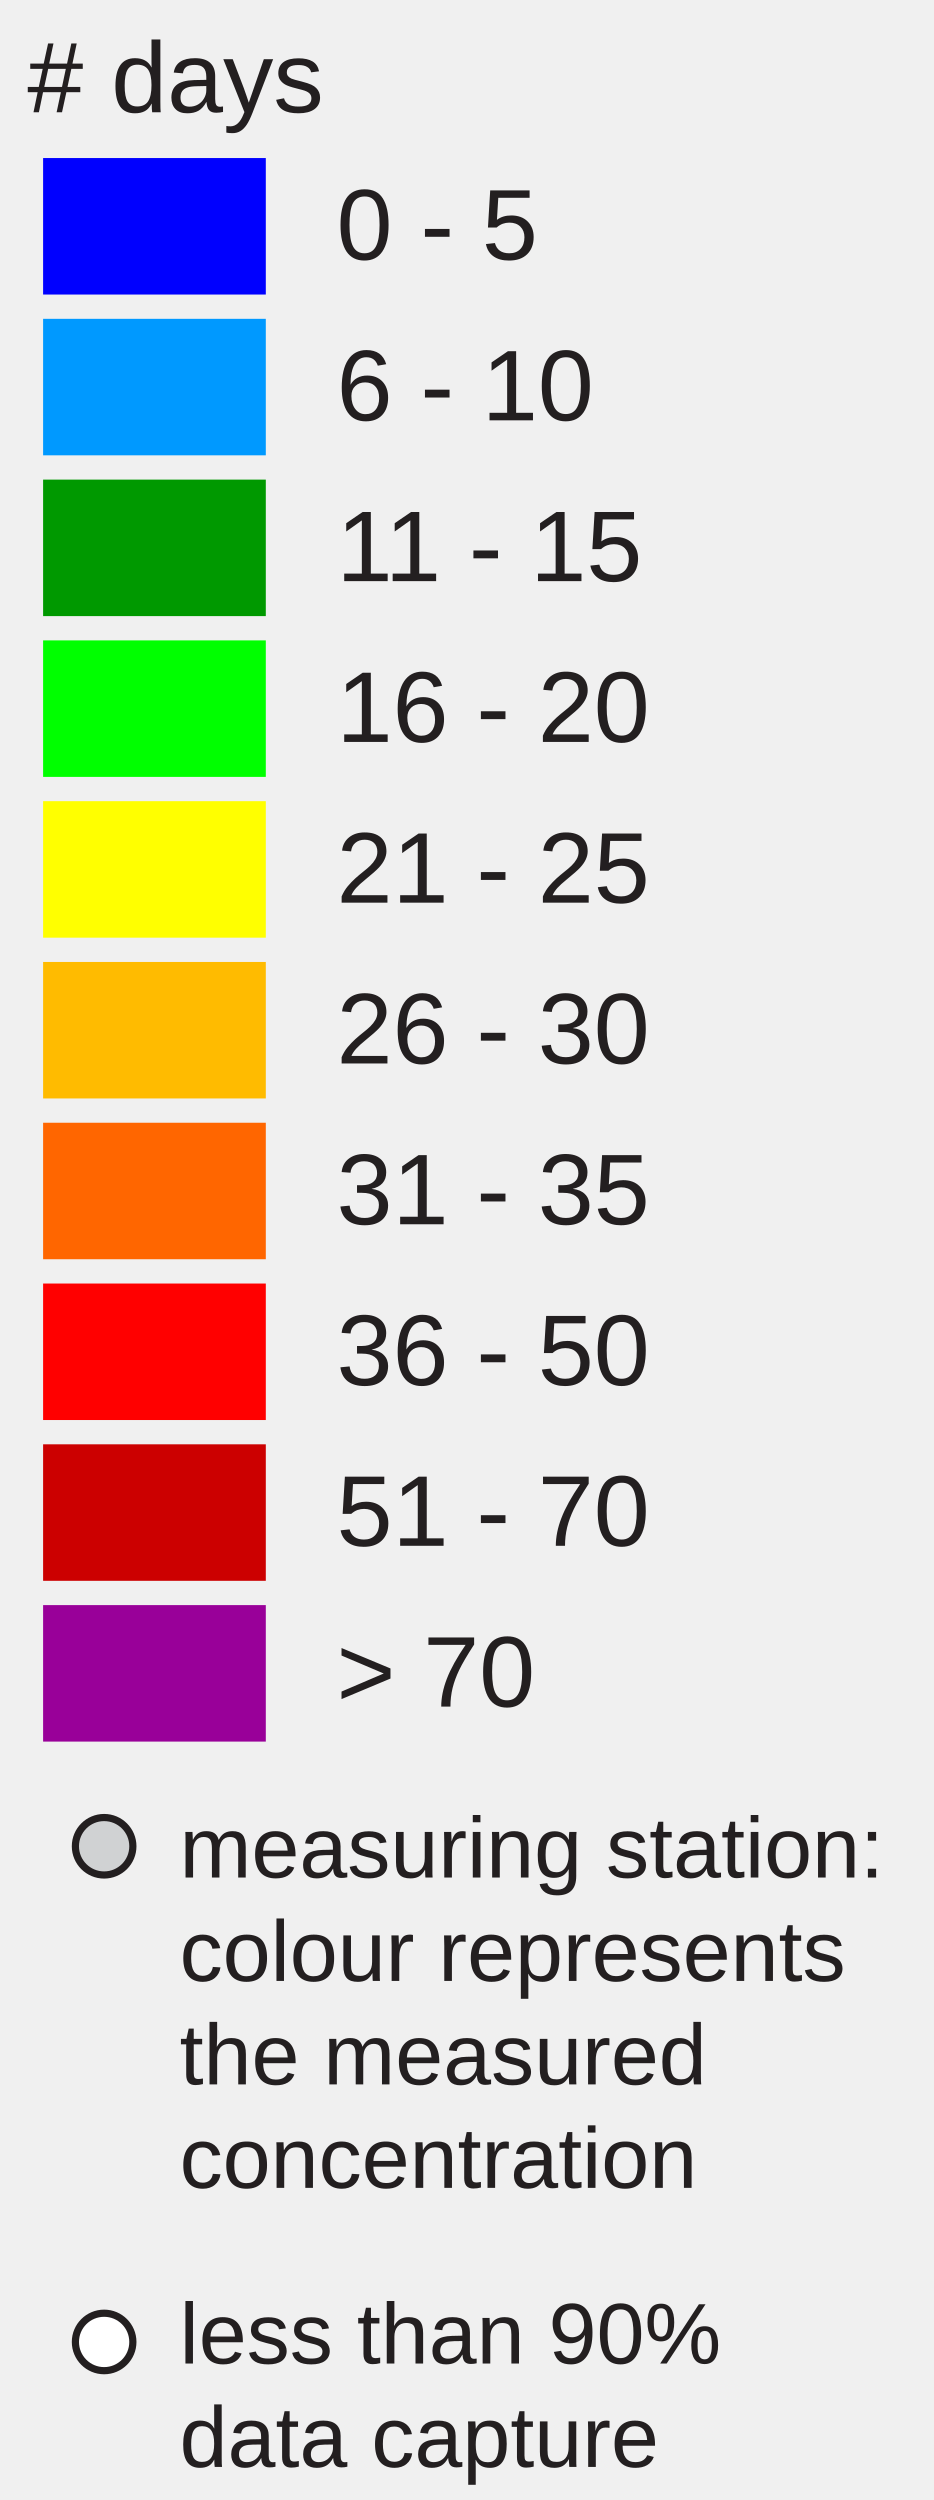
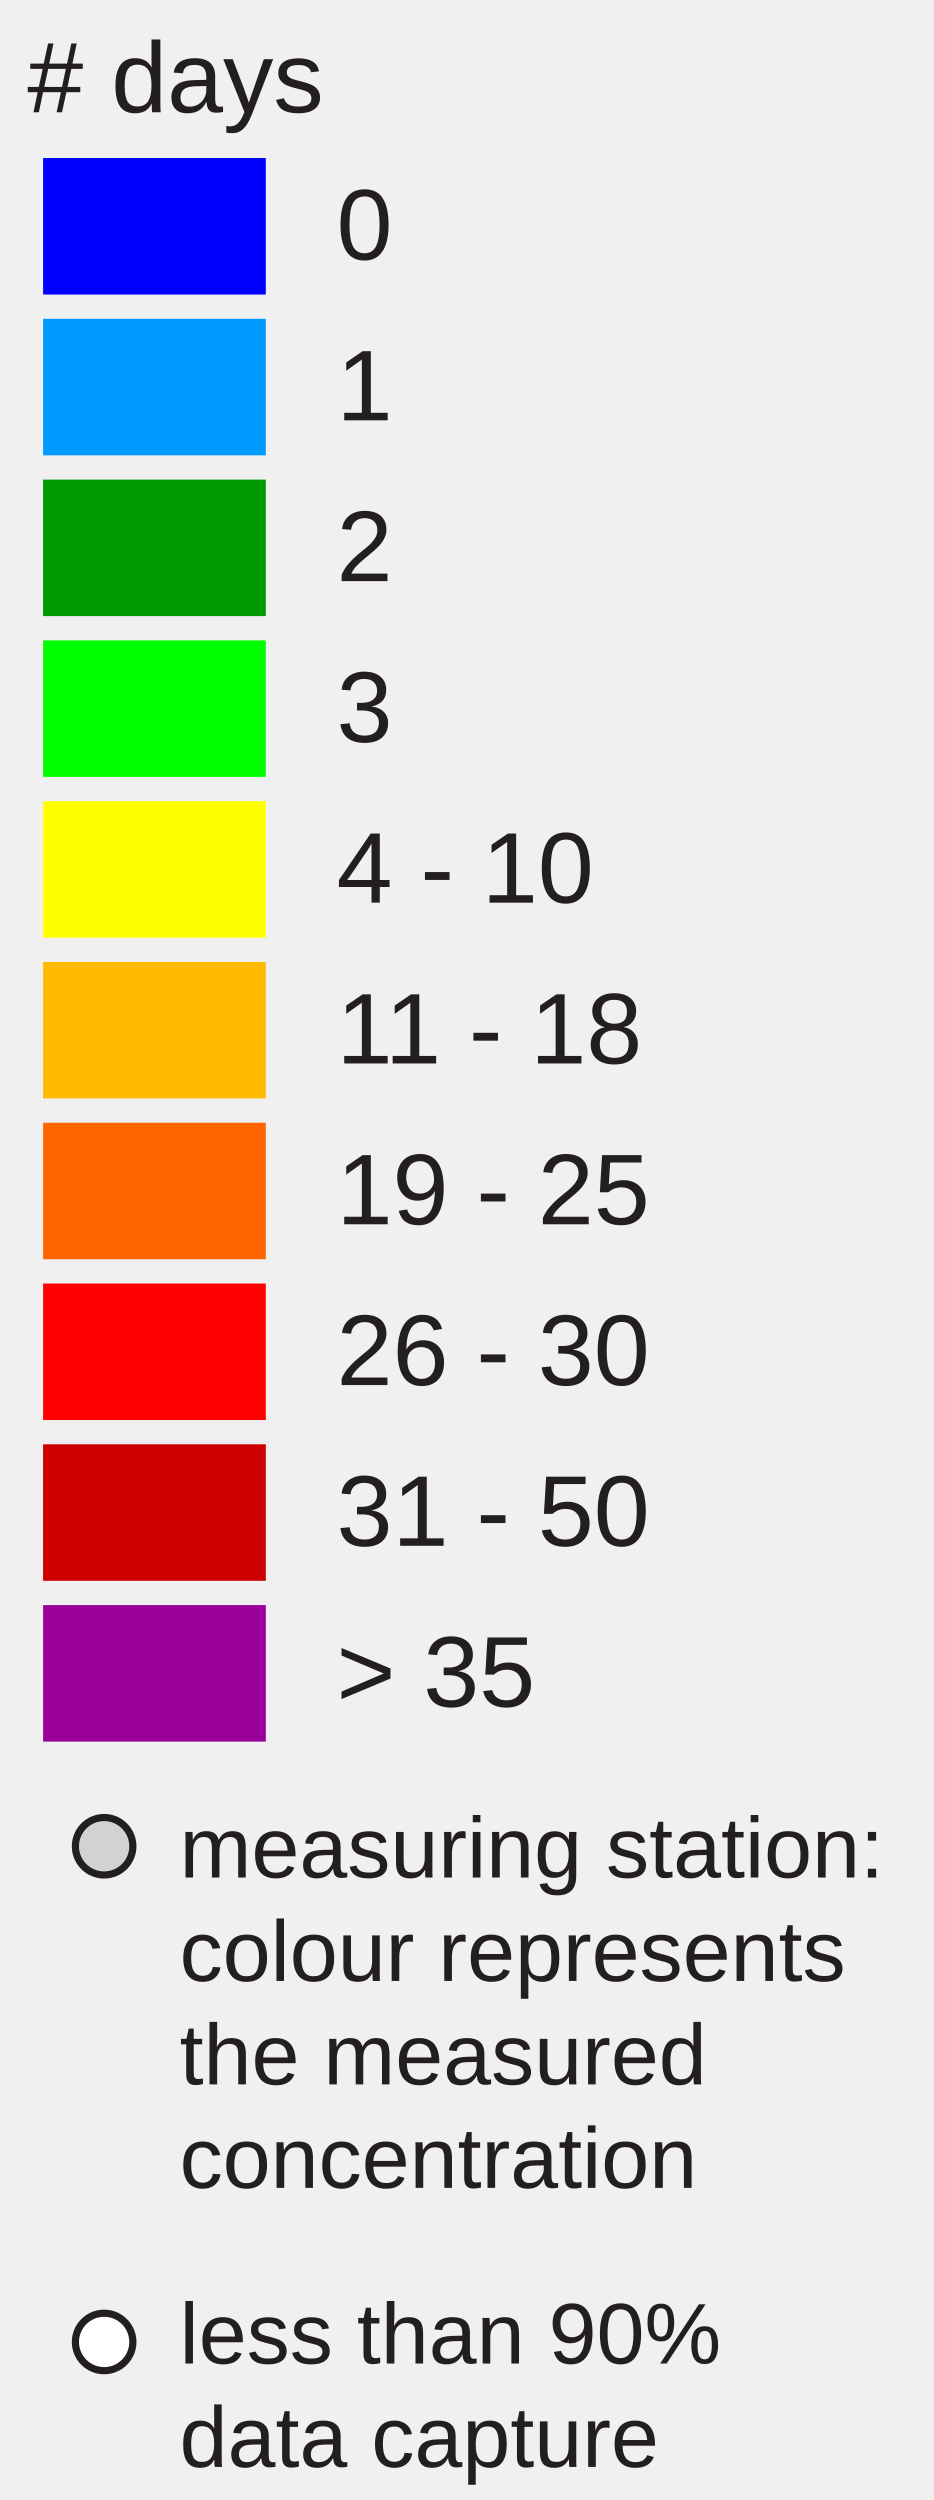
<svg xmlns="http://www.w3.org/2000/svg" version="1.1" id="Layer_1" x="0px" y="0px" width="130px" height="348px" viewBox="0 0 130 348" enable-background="new 0 0 130 348" xml:space="preserve">
  <rect x="6" y="22" fill="#0000FF" width="31" height="19" />
  <rect x="6" y="44.381" fill="#0099FF" width="31" height="19" />
  <rect x="6" y="66.762" fill="#009900" width="31" height="19" />
  <rect x="6" y="89.143" fill="#00FF00" width="31" height="19" />
  <rect x="6" y="111.524" fill="#FFFF00" width="31" height="19" />
  <rect x="6" y="133.905" fill="#FFBB00" width="31" height="19" />
  <rect x="6" y="156.286" fill="#FF6600" width="31" height="19" />
  <rect x="6" y="178.668" fill="#FF0000" width="31" height="19" />
  <rect x="6" y="201.049" fill="#CC0000" width="31" height="19" />
  <rect x="6" y="223.43" fill="#990099" width="31" height="19" />
-   <text transform="matrix(1 0 0 1 46.853 36.1304)" fill="#231F20" font-family="Arial" font-size="14">0 - 5</text>
-   <text transform="matrix(1 0 0 1 46.853 58.5112)" fill="#231F20" font-family="Arial" font-size="14">6 - 10</text>
-   <text transform="matrix(1 0 0 1 46.853 80.8926)" fill="#231F20" font-family="Arial" font-size="14">11 - 15</text>
-   <text transform="matrix(1 0 0 1 46.853 103.2734)" fill="#231F20" font-family="Arial" font-size="14">16 - 20</text>
-   <text transform="matrix(1 0 0 1 46.853 125.6548)" fill="#231F20" font-family="Arial" font-size="14">21 - 25</text>
-   <text transform="matrix(1 0 0 1 46.853 148.0352)" fill="#231F20" font-family="Arial" font-size="14">26 - 30</text>
-   <text transform="matrix(1 0 0 1 46.853 170.417)" fill="#231F20" font-family="Arial" font-size="14">31 - 35</text>
-   <text transform="matrix(1 0 0 1 46.853 192.7988)" fill="#231F20" font-family="Arial" font-size="14">36 - 50</text>
-   <text transform="matrix(1 0 0 1 46.853 215.1797)" fill="#231F20" font-family="Arial" font-size="14">51 - 70</text>
-   <text transform="matrix(1 0 0 1 46.853 237.5605)" fill="#231F20" font-family="Arial" font-size="14">&gt; 70</text>
+   <text transform="matrix(1 0 0 1 46.853 36.1304)" fill="#231F20" font-family="Arial" font-size="14">0</text>
+   <text transform="matrix(1 0 0 1 46.853 58.5112)" fill="#231F20" font-family="Arial" font-size="14">1</text>
+   <text transform="matrix(1 0 0 1 46.853 80.8926)" fill="#231F20" font-family="Arial" font-size="14">2</text>
+   <text transform="matrix(1 0 0 1 46.853 103.2734)" fill="#231F20" font-family="Arial" font-size="14">3</text>
+   <text transform="matrix(1 0 0 1 46.853 125.6548)" fill="#231F20" font-family="Arial" font-size="14">4 - 10</text>
+   <text transform="matrix(1 0 0 1 46.853 148.0352)" fill="#231F20" font-family="Arial" font-size="14">11 - 18</text>
+   <text transform="matrix(1 0 0 1 46.853 170.417)" fill="#231F20" font-family="Arial" font-size="14">19 - 25</text>
+   <text transform="matrix(1 0 0 1 46.853 192.7988)" fill="#231F20" font-family="Arial" font-size="14">26 - 30</text>
+   <text transform="matrix(1 0 0 1 46.853 215.1797)" fill="#231F20" font-family="Arial" font-size="14">31 - 50</text>
+   <text transform="matrix(1 0 0 1 46.853 237.5605)" fill="#231F20" font-family="Arial" font-size="14">&gt; 35</text>
  <text font-size="14" font-family="Arial" transform="translate(3.8027 15.631)" fill="#231F20"># days</text>
  <circle fill="#D0D2D3" stroke="#231F20" stroke-miterlimit="10" cx="14.495" cy="257" r="4" />
  <circle fill="#FFFFFF" stroke="#231F20" stroke-miterlimit="10" cx="14.495" cy="326" r="4" />
  <text font-size="12" font-family="Arial" transform="translate(25 261.35)" fill="#231F20">measuring station:</text>
  <text font-size="12" font-family="Arial" transform="translate(25 275.75)" fill="#231F20">colour represents</text>
  <text font-size="12" font-family="Arial" transform="translate(25 290.15)" fill="#231F20">the measured</text>
  <text font-size="12" font-family="Arial" transform="translate(25 304.55)" fill="#231F20">concentration</text>
  <text font-size="12" font-family="Arial" transform="translate(25 329)" fill="#231F20">less than 90%</text>
  <text font-size="12" font-family="Arial" transform="translate(25 343.4)" fill="#231F20">data capture</text>
</svg>
